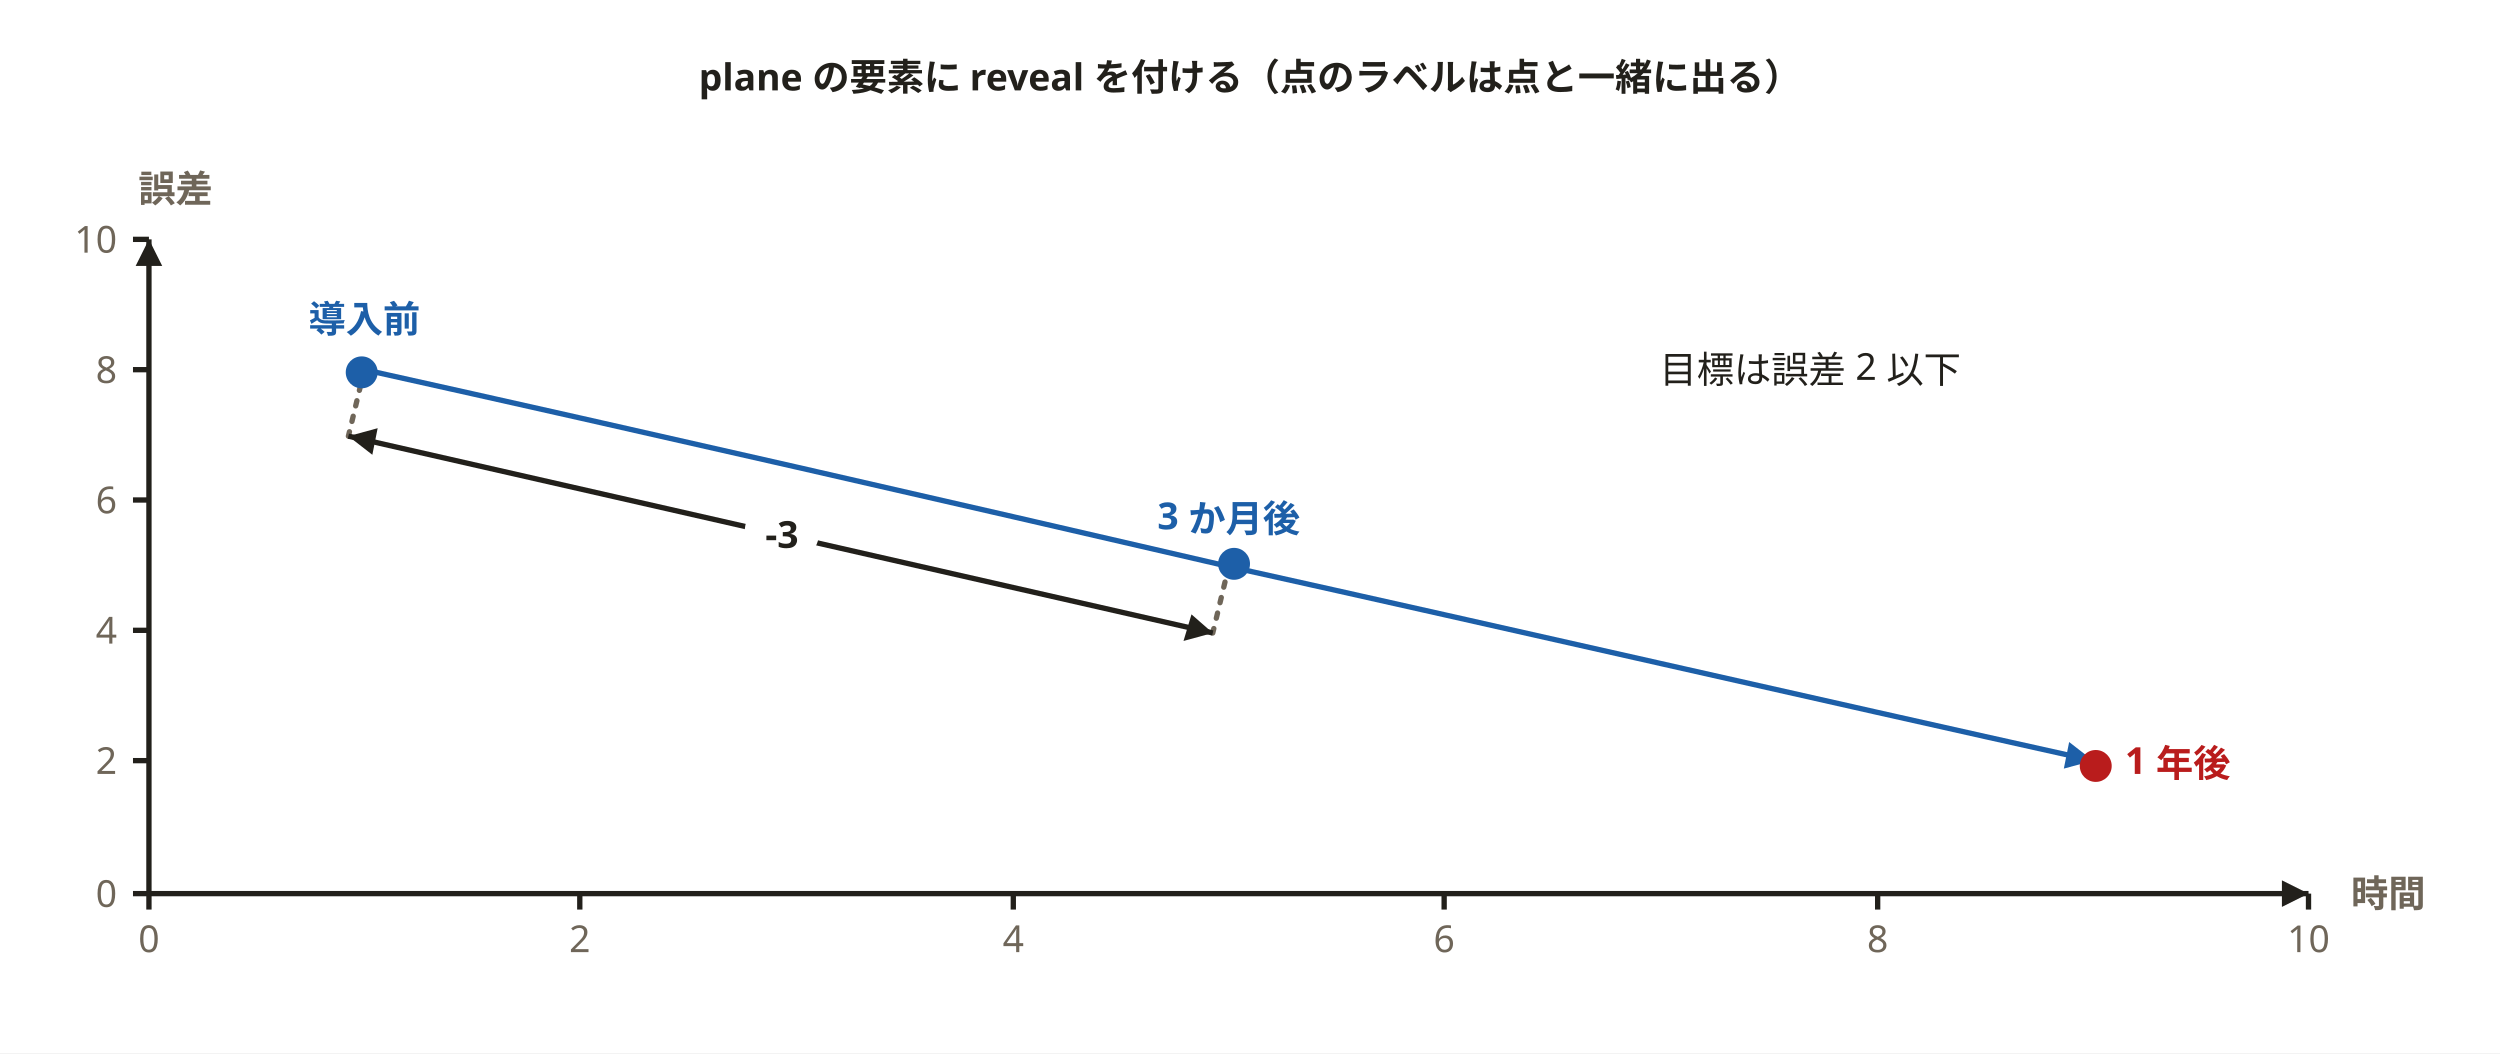
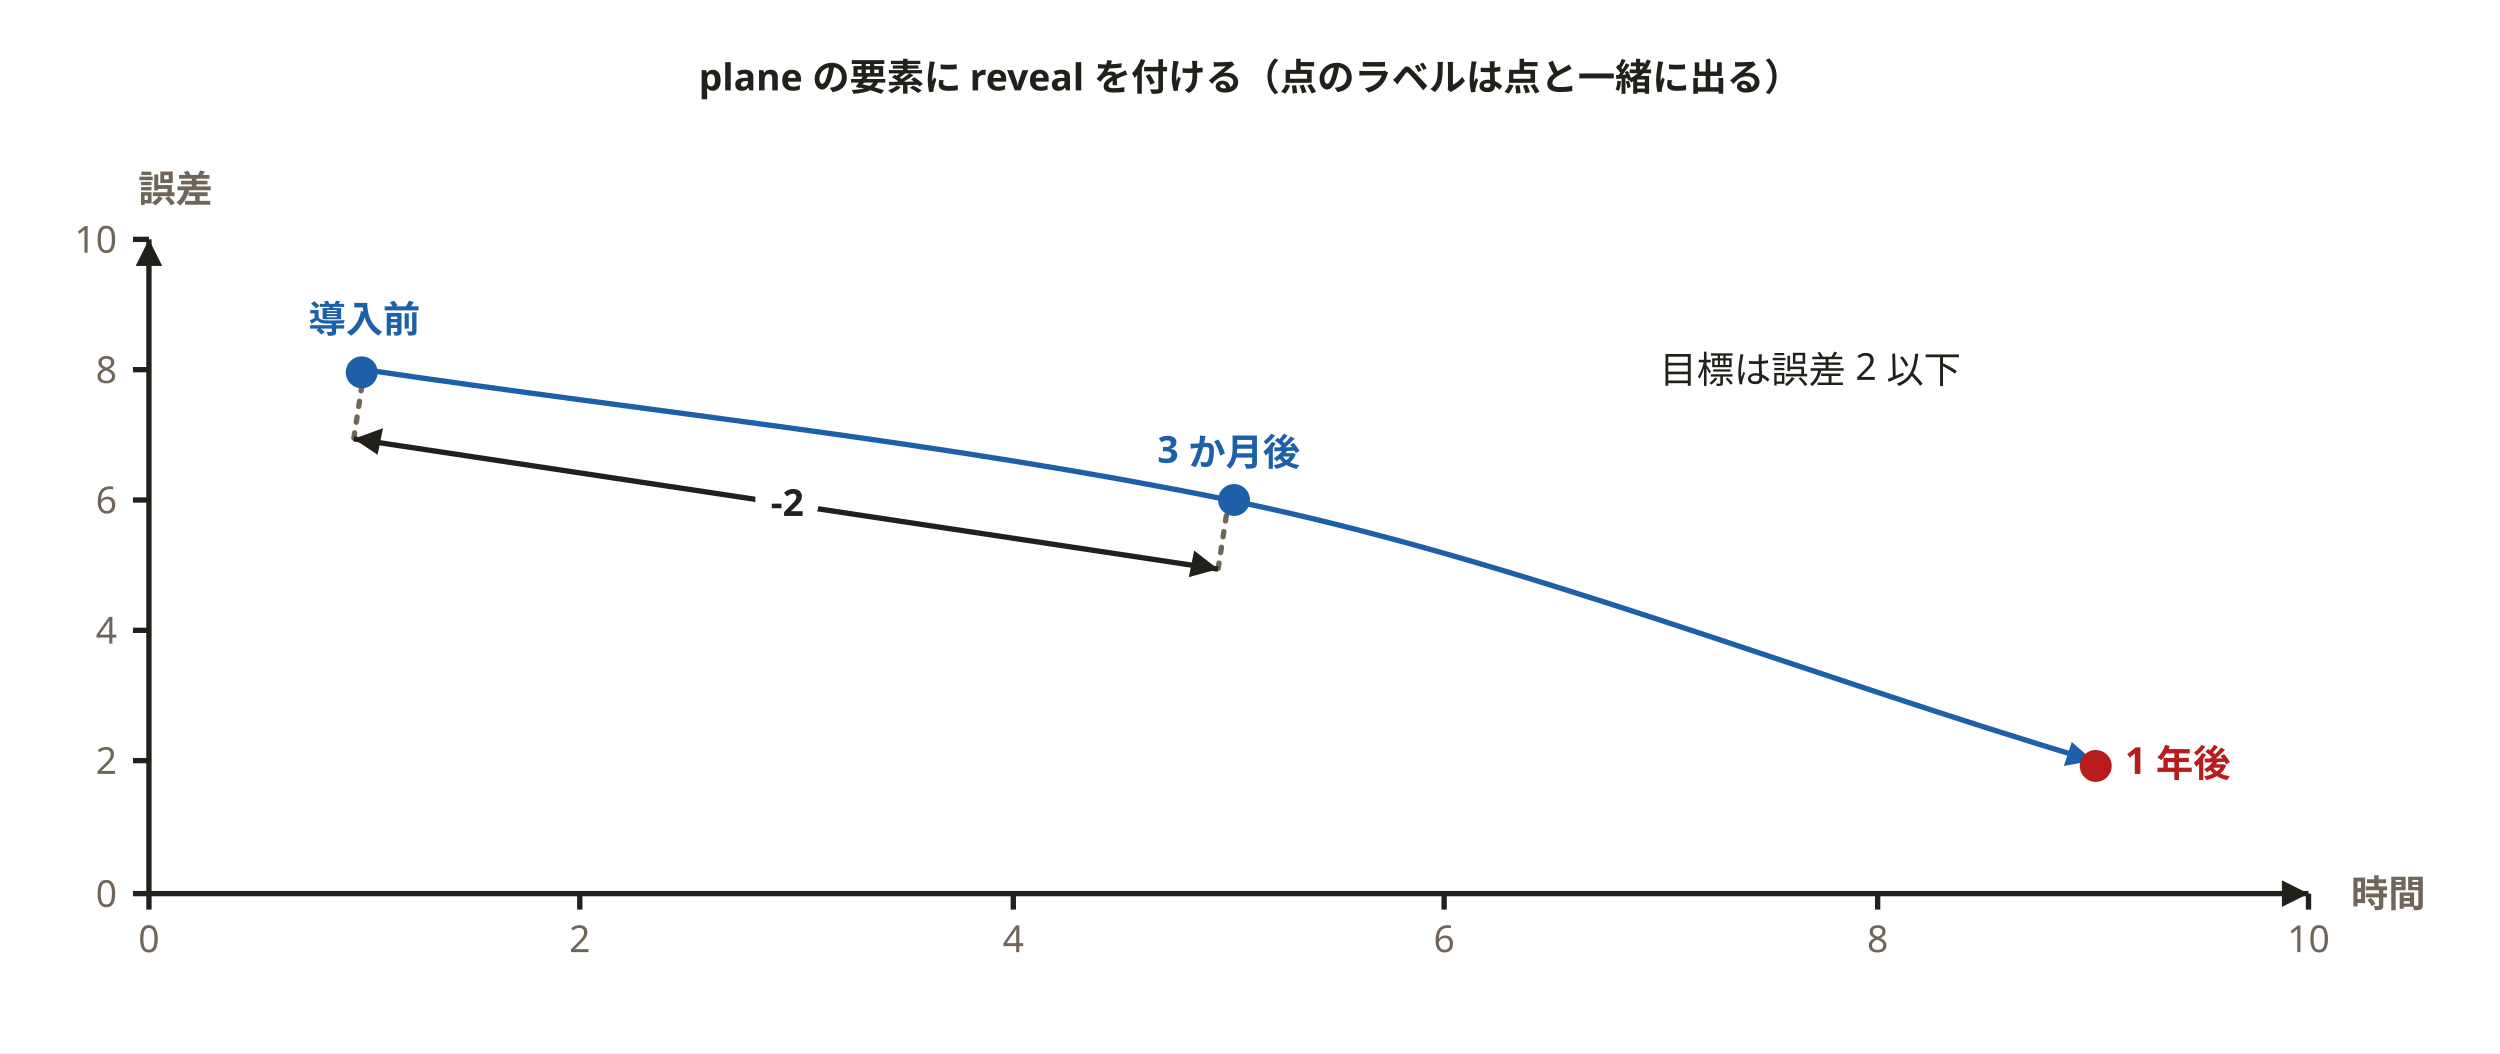
<svg xmlns="http://www.w3.org/2000/svg" width="940" height="396" viewBox="0 0 940 396" role="img" aria-labelledby="svg-title">
  <style>
    text { font-family: 'Hiragino Sans','Hiragino Kaku Gothic ProN','Yu Gothic','YuGothic',Meiryo,'Noto Sans JP',sans-serif; }
    .emoji { font-family: 'Noto Color Emoji','Segoe UI Emoji',sans-serif; }
  </style>
  <rect x="0" y="0" width="940" height="396" fill="#ffffff" />
  <text x="470" y="34" text-anchor="middle" font-size="14" font-weight="700" fill="#22201b">plane の要素に reveal を付ける（点のラベルは点と一緒に出る）</text>
  <path d="M56,336 L868,336 M56,336 L56,90" fill="none" stroke="#22201b" stroke-width="2" />
  <polygon points="868,336 858,341 858,331" fill="#22201b" />
  <polygon points="56,90 61,100 51,100" fill="#22201b" />
  <path d="M56,336 L56,342 M218,336 L218,342 M381,336 L381,342 M543,336 L543,342 M706,336 L706,342 M868,336 L868,342 M56,336 L50,336 M56,286 L50,286 M56,237 L50,237 M56,188 L50,188 M56,139 L50,139 M56,90 L50,90" fill="none" stroke="#22201b" stroke-width="2" />
-   <path d="M137,139 C245,163 354,188 462,213 C570,237 679,262 787,286" fill="none" stroke="#1d5fa8" stroke-width="2" />
-   <polygon points="787,286 776,289 778,279" fill="#1d5fa8" />
-   <path d="M137,139 L131,164" fill="none" stroke="#6f6659" stroke-width="2" stroke-dasharray="2,4" stroke-linecap="round" />
-   <path d="M462,213 L456,238" fill="none" stroke="#6f6659" stroke-width="2" stroke-dasharray="2,4" stroke-linecap="round" />
-   <path d="M131,164 L456,238" fill="none" stroke="#22201b" stroke-width="2" />
-   <polygon points="131,164 142,161 140,171" fill="#22201b" />
-   <polygon points="456,238 445,241 448,231" fill="#22201b" />
-   <rect x="280" y="188" width="28" height="24" rx="12" fill="#ffffff" />
+   <path d="M137,139 C245,155 354,166 462,188 C570,210 679,254 787,286" fill="none" stroke="#1d5fa8" stroke-width="2" />
+   <polygon points="787,286 776,288 779,279" fill="#1d5fa8" />
+   <path d="M137,139 L133,165" fill="none" stroke="#6f6659" stroke-width="2" stroke-dasharray="2,4" stroke-linecap="round" />
+   <path d="M462,188 L458,214" fill="none" stroke="#6f6659" stroke-width="2" stroke-dasharray="2,4" stroke-linecap="round" />
+   <path d="M133,165 L458,214" fill="none" stroke="#22201b" stroke-width="2" />
+   <polygon points="133,165 144,161 142,171" fill="#22201b" />
+   <polygon points="458,214 447,217 449,207" fill="#22201b" />
+   <rect x="284" y="176" width="24" height="24" rx="12" fill="#ffffff" />
  <circle cx="136" cy="140" r="6" fill="#1d5fa8" />
-   <circle cx="464" cy="212" r="6" fill="#1d5fa8" />
+   <circle cx="464" cy="188" r="6" fill="#1d5fa8" />
  <circle cx="788" cy="288" r="6" fill="#b91c1c" />
  <text x="56" y="358" text-anchor="middle" font-size="14" fill="#6f6659">0</text>
  <text x="218" y="358" text-anchor="middle" font-size="14" fill="#6f6659">2</text>
  <text x="381" y="358" text-anchor="middle" font-size="14" fill="#6f6659">4</text>
  <text x="543" y="358" text-anchor="middle" font-size="14" fill="#6f6659">6</text>
  <text x="706" y="358" text-anchor="middle" font-size="14" fill="#6f6659">8</text>
  <text x="868" y="358" text-anchor="middle" font-size="14" fill="#6f6659">10</text>
  <text x="44" y="341" text-anchor="end" font-size="14" fill="#6f6659">0</text>
  <text x="44" y="291" text-anchor="end" font-size="14" fill="#6f6659">2</text>
  <text x="44" y="242" text-anchor="end" font-size="14" fill="#6f6659">4</text>
  <text x="44" y="193" text-anchor="end" font-size="14" fill="#6f6659">6</text>
  <text x="44" y="144" text-anchor="end" font-size="14" fill="#6f6659">8</text>
  <text x="44" y="95" text-anchor="end" font-size="14" fill="#6f6659">10</text>
  <text x="884" y="341" font-size="14" font-weight="700" fill="#6f6659">時間</text>
  <text x="52" y="76" font-size="14" font-weight="700" fill="#6f6659">誤差</text>
  <text x="137" y="125" text-anchor="middle" font-size="14" font-weight="700" fill="#1d5fa8">導入前</text>
-   <text x="462" y="199" text-anchor="middle" font-size="14" font-weight="700" fill="#1d5fa8">3 か月後</text>
+   <text x="462" y="174" text-anchor="middle" font-size="14" font-weight="700" fill="#1d5fa8">3 か月後</text>
  <text x="799" y="291" font-size="14" font-weight="700" fill="#b91c1c">1 年後</text>
-   <text x="294" y="206" text-anchor="middle" font-size="14" font-weight="700" fill="#22201b">-3</text>
+   <text x="296" y="194" text-anchor="middle" font-size="14" font-weight="700" fill="#22201b">-2</text>
  <text x="624" y="144" font-size="14" fill="#22201b">目標は誤差 2 以下</text>
</svg>
